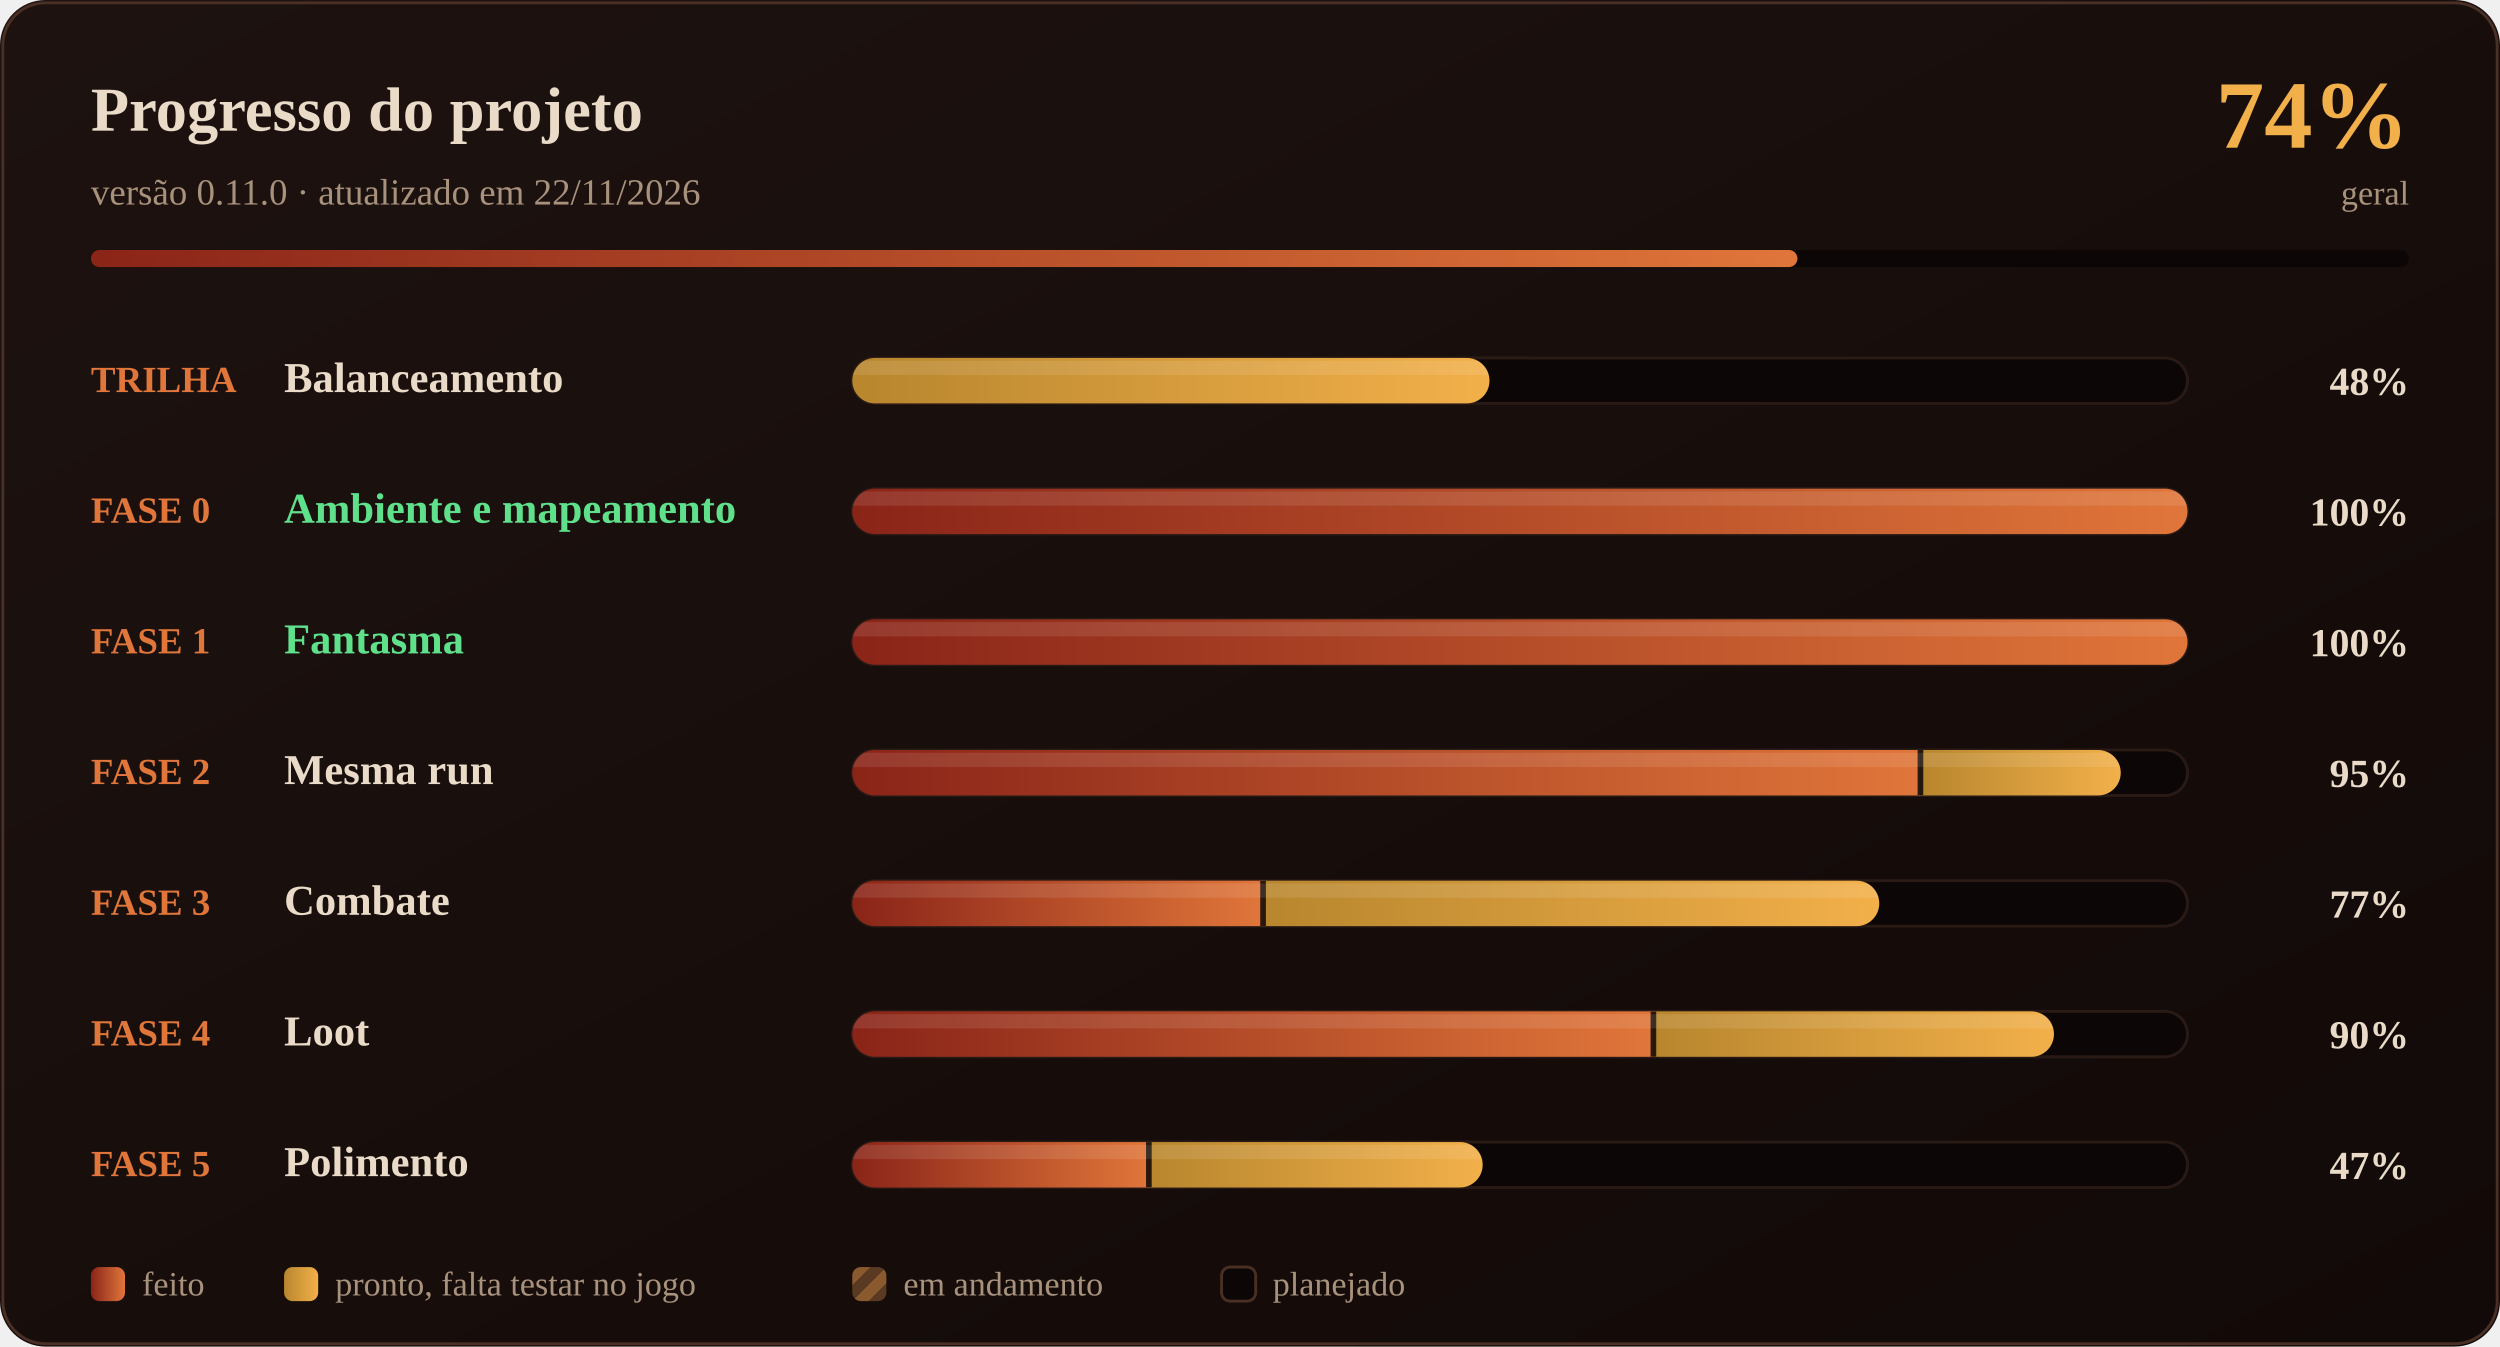
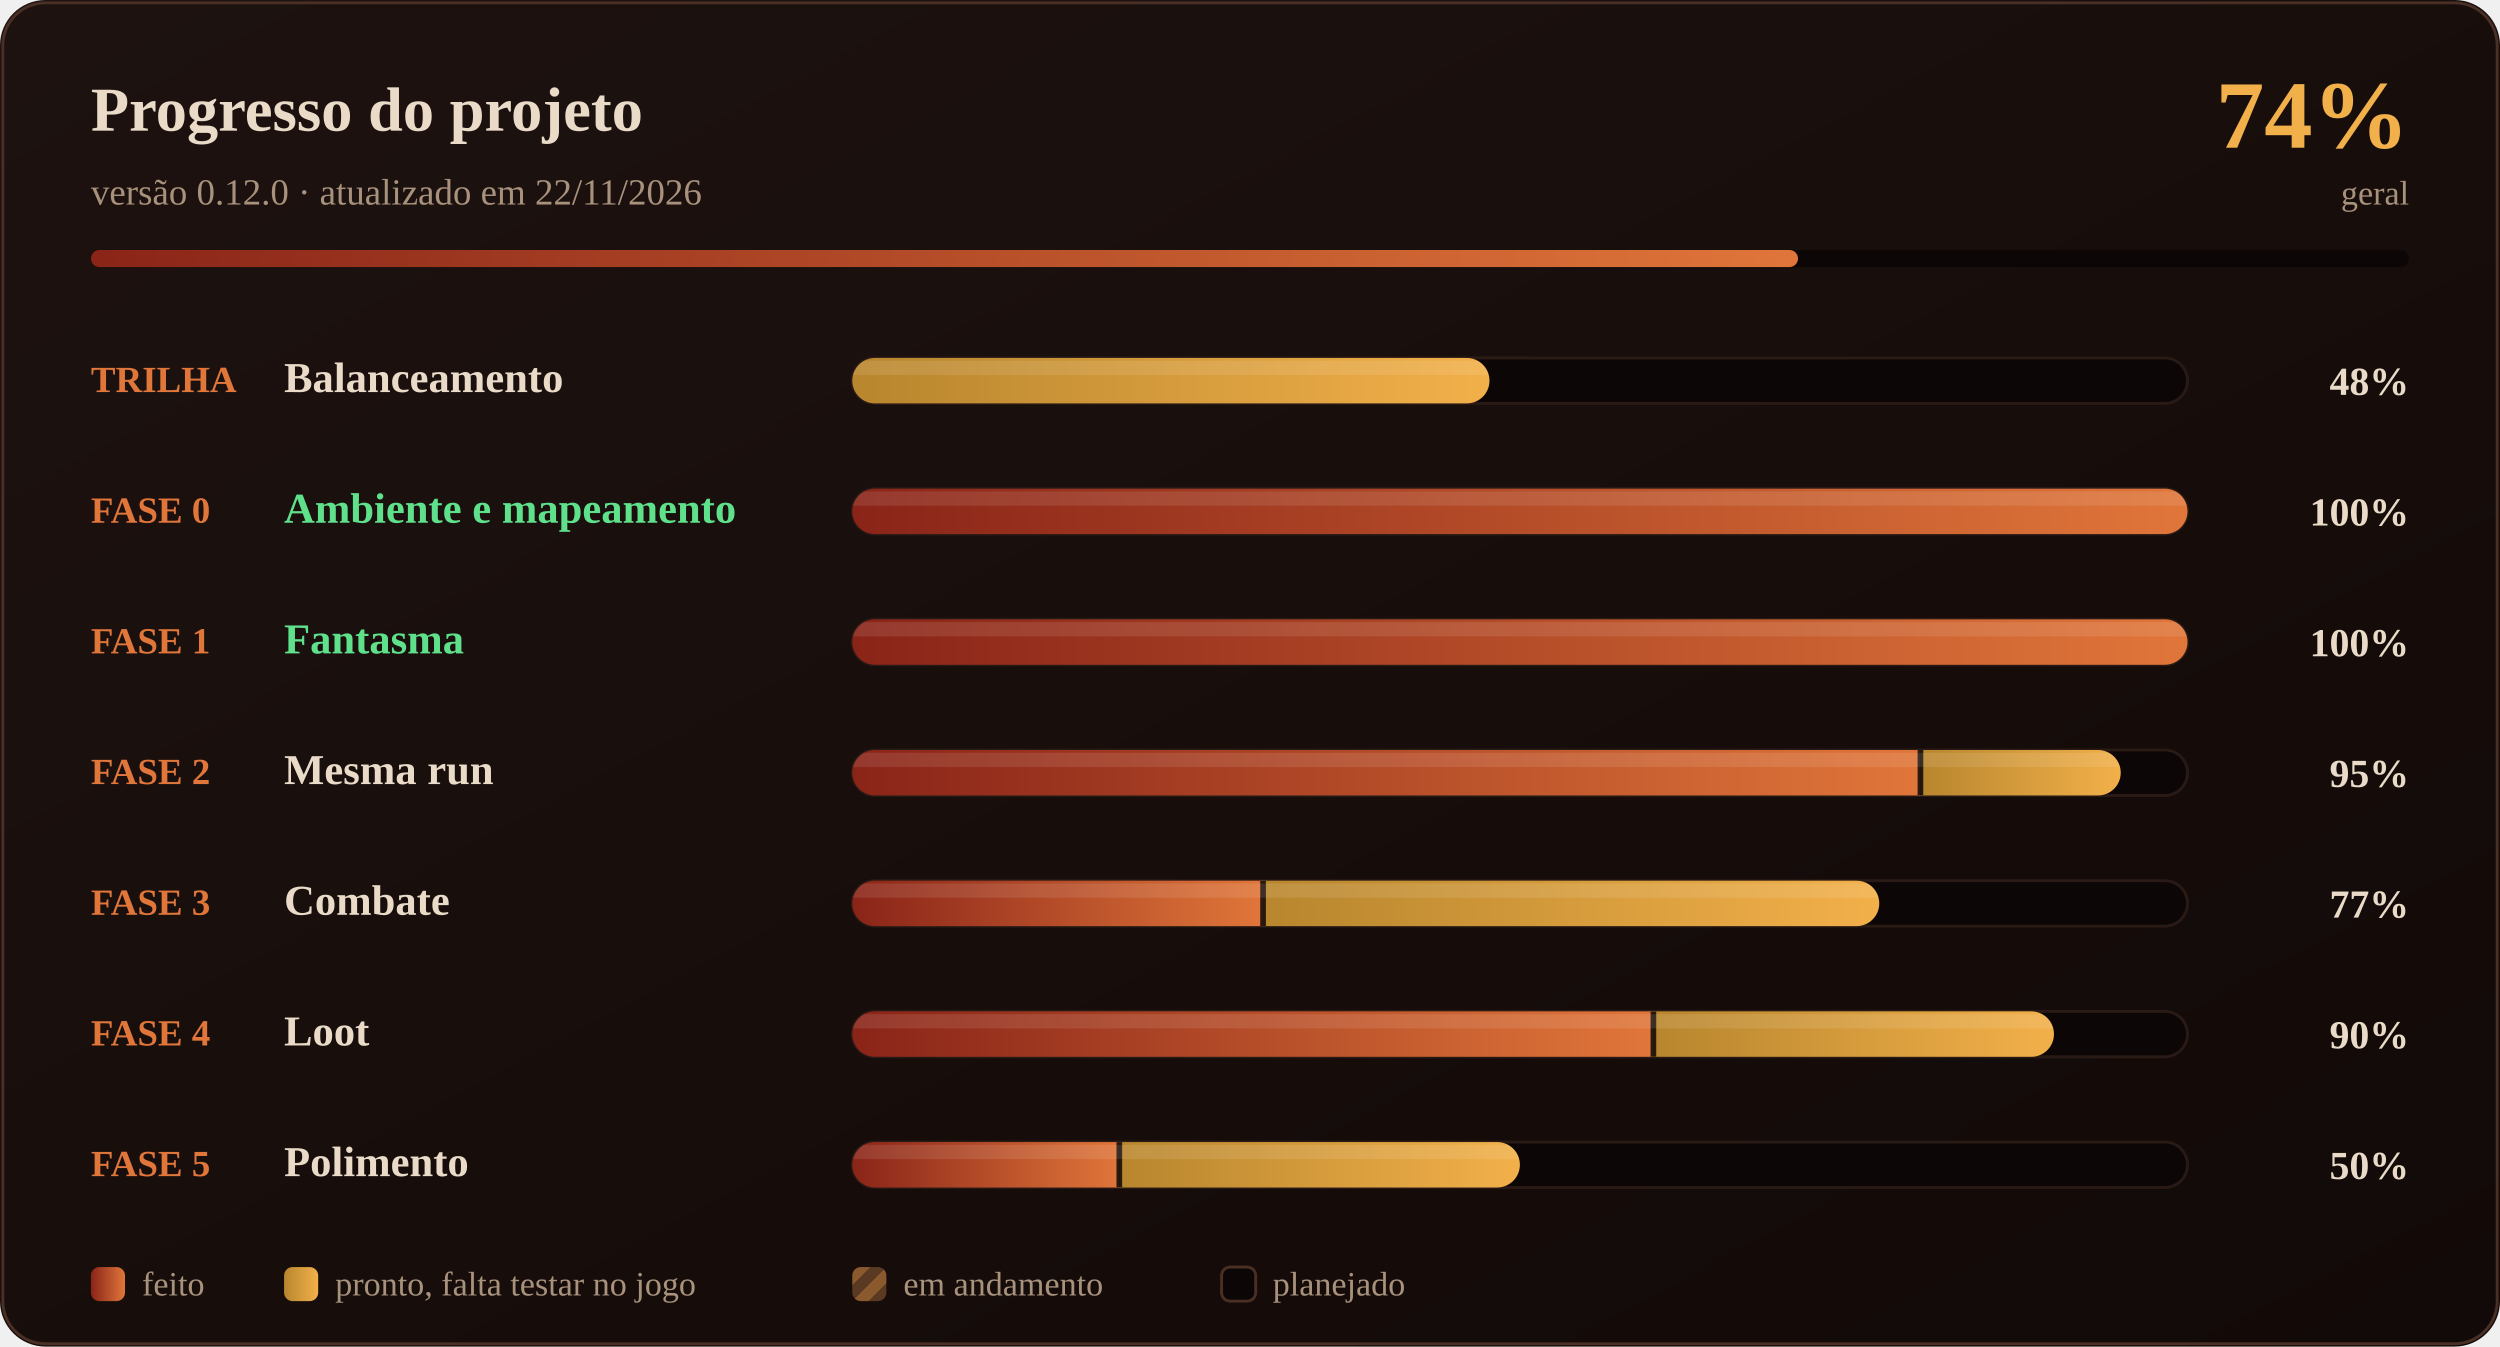
<svg xmlns="http://www.w3.org/2000/svg" width="880" height="474" viewBox="0 0 880 474" font-family="Georgia, 'Times New Roman', serif">
  <defs>
    <linearGradient id="fundo" x1="0" y1="0" x2="1" y2="1">
      <stop offset="0" stop-color="#1d1210" />
      <stop offset="1" stop-color="#120a08" />
    </linearGradient>
    <linearGradient id="fogo" x1="0" y1="0" x2="1" y2="0">
      <stop offset="0" stop-color="#8a2418" />
      <stop offset="1" stop-color="#e0763a" />
    </linearGradient>
    <linearGradient id="teste" x1="0" y1="0" x2="1" y2="0">
      <stop offset="0" stop-color="#b8862e" />
      <stop offset="1" stop-color="#f2b04a" />
    </linearGradient>
    <pattern id="andamento" width="8" height="8" patternUnits="userSpaceOnUse" patternTransform="rotate(45)">
      <rect width="8" height="8" fill="#5a3a22" />
      <rect width="4" height="8" fill="#8a5a2e" />
    </pattern>
  </defs>
  <rect width="880" height="474" rx="16" fill="url(#fundo)" />
  <rect x="1" y="1" width="878" height="472" rx="15" fill="none" stroke="#4a2f25" />
  <text x="32" y="46" fill="#eadbc8" font-size="22" font-weight="700">Progresso do projeto</text>
-   <text x="32" y="72" fill="#a8927c" font-size="13">versão 0.11.0 · atualizado em 22/11/2026</text>
+   <text x="32" y="72" fill="#a8927c" font-size="13">versão 0.12.0 · atualizado em 22/11/2026</text>
  <text x="848" y="52" fill="#f2b04a" font-size="34" font-weight="800" text-anchor="end">74%</text>
  <text x="848" y="72" fill="#a8927c" font-size="12" text-anchor="end">geral</text>
  <rect x="32" y="88" width="816" height="6" rx="3" fill="#0c0706" />
-   <rect x="32" y="88" width="600.7" height="6" rx="3" fill="url(#fogo)" />
+   <rect x="32" y="88" width="600.9" height="6" rx="3" fill="url(#fogo)" />
  <text x="32" y="138" fill="#e0763a" font-size="13" font-weight="700">TRILHA</text>
  <text x="100" y="138" fill="#eadbc8" font-size="15" font-weight="600">Balanceamento</text>
  <rect x="300" y="126" width="470" height="16" rx="8" fill="#0c0706" stroke="#2a1a15" />
  <clipPath id="barra0">
    <rect x="300" y="126" width="224.3" height="16" rx="8" />
  </clipPath>
  <g clip-path="url(#barra0)">
    <rect x="300.0" y="126" width="224.3" height="16" fill="url(#teste)" />
    <rect x="300" y="127" width="224.3" height="5" fill="#fff" opacity="0.10" />
  </g>
  <text x="848" y="139" fill="#eadbc8" font-size="14" font-weight="700" text-anchor="end">48%</text>
  <text x="32" y="184" fill="#e0763a" font-size="13" font-weight="700">FASE 0</text>
  <text x="100" y="184" fill="#5fe08a" font-size="15" font-weight="600">Ambiente e mapeamento</text>
  <rect x="300" y="172" width="470" height="16" rx="8" fill="#0c0706" stroke="#2a1a15" />
  <clipPath id="barra1">
    <rect x="300" y="172" width="470.0" height="16" rx="8" />
  </clipPath>
  <g clip-path="url(#barra1)">
    <rect x="300.0" y="172" width="470.0" height="16" fill="url(#fogo)" />
    <rect x="300" y="173" width="470.0" height="5" fill="#fff" opacity="0.10" />
  </g>
  <text x="848" y="185" fill="#eadbc8" font-size="14" font-weight="700" text-anchor="end">100%</text>
  <text x="32" y="230" fill="#e0763a" font-size="13" font-weight="700">FASE 1</text>
  <text x="100" y="230" fill="#5fe08a" font-size="15" font-weight="600">Fantasma</text>
  <rect x="300" y="218" width="470" height="16" rx="8" fill="#0c0706" stroke="#2a1a15" />
  <clipPath id="barra2">
    <rect x="300" y="218" width="470.0" height="16" rx="8" />
  </clipPath>
  <g clip-path="url(#barra2)">
    <rect x="300.0" y="218" width="470.0" height="16" fill="url(#fogo)" />
    <rect x="300" y="219" width="470.0" height="5" fill="#fff" opacity="0.10" />
  </g>
  <text x="848" y="231" fill="#eadbc8" font-size="14" font-weight="700" text-anchor="end">100%</text>
  <text x="32" y="276" fill="#e0763a" font-size="13" font-weight="700">FASE 2</text>
  <text x="100" y="276" fill="#eadbc8" font-size="15" font-weight="600">Mesma run</text>
  <rect x="300" y="264" width="470" height="16" rx="8" fill="#0c0706" stroke="#2a1a15" />
  <clipPath id="barra3">
    <rect x="300" y="264" width="446.5" height="16" rx="8" />
  </clipPath>
  <g clip-path="url(#barra3)">
    <rect x="300.0" y="264" width="376.0" height="16" fill="url(#fogo)" />
    <rect x="676.0" y="264" width="70.5" height="16" fill="url(#teste)" />
    <rect x="675.0" y="264" width="2" height="16" fill="#0c0706" opacity="0.85" />
    <rect x="300" y="265" width="446.5" height="5" fill="#fff" opacity="0.10" />
  </g>
  <text x="848" y="277" fill="#eadbc8" font-size="14" font-weight="700" text-anchor="end">95%</text>
  <text x="32" y="322" fill="#e0763a" font-size="13" font-weight="700">FASE 3</text>
  <text x="100" y="322" fill="#eadbc8" font-size="15" font-weight="600">Combate</text>
  <rect x="300" y="310" width="470" height="16" rx="8" fill="#0c0706" stroke="#2a1a15" />
  <clipPath id="barra4">
    <rect x="300" y="310" width="361.5" height="16" rx="8" />
  </clipPath>
  <g clip-path="url(#barra4)">
    <rect x="300.0" y="310" width="144.6" height="16" fill="url(#fogo)" />
    <rect x="444.6" y="310" width="216.9" height="16" fill="url(#teste)" />
    <rect x="443.6" y="310" width="2" height="16" fill="#0c0706" opacity="0.85" />
    <rect x="300" y="311" width="361.5" height="5" fill="#fff" opacity="0.10" />
  </g>
  <text x="848" y="323" fill="#eadbc8" font-size="14" font-weight="700" text-anchor="end">77%</text>
  <text x="32" y="368" fill="#e0763a" font-size="13" font-weight="700">FASE 4</text>
  <text x="100" y="368" fill="#eadbc8" font-size="15" font-weight="600">Loot</text>
  <rect x="300" y="356" width="470" height="16" rx="8" fill="#0c0706" stroke="#2a1a15" />
  <clipPath id="barra5">
    <rect x="300" y="356" width="423.0" height="16" rx="8" />
  </clipPath>
  <g clip-path="url(#barra5)">
    <rect x="300.0" y="356" width="282.0" height="16" fill="url(#fogo)" />
    <rect x="582.0" y="356" width="141.0" height="16" fill="url(#teste)" />
    <rect x="581.0" y="356" width="2" height="16" fill="#0c0706" opacity="0.85" />
    <rect x="300" y="357" width="423.0" height="5" fill="#fff" opacity="0.10" />
  </g>
  <text x="848" y="369" fill="#eadbc8" font-size="14" font-weight="700" text-anchor="end">90%</text>
  <text x="32" y="414" fill="#e0763a" font-size="13" font-weight="700">FASE 5</text>
  <text x="100" y="414" fill="#eadbc8" font-size="15" font-weight="600">Polimento</text>
  <rect x="300" y="402" width="470" height="16" rx="8" fill="#0c0706" stroke="#2a1a15" />
  <clipPath id="barra6">
-     <rect x="300" y="402" width="221.9" height="16" rx="8" />
+     <rect x="300" y="402" width="235.0" height="16" rx="8" />
  </clipPath>
  <g clip-path="url(#barra6)">
-     <rect x="300.0" y="402" width="104.4" height="16" fill="url(#fogo)" />
-     <rect x="404.4" y="402" width="117.5" height="16" fill="url(#teste)" />
-     <rect x="403.4" y="402" width="2" height="16" fill="#0c0706" opacity="0.85" />
-     <rect x="300" y="403" width="221.9" height="5" fill="#fff" opacity="0.10" />
+     <rect x="300.0" y="402" width="94.0" height="16" fill="url(#fogo)" />
+     <rect x="394.0" y="402" width="141.0" height="16" fill="url(#teste)" />
+     <rect x="393.0" y="402" width="2" height="16" fill="#0c0706" opacity="0.85" />
+     <rect x="300" y="403" width="235.0" height="5" fill="#fff" opacity="0.10" />
  </g>
-   <text x="848" y="415" fill="#eadbc8" font-size="14" font-weight="700" text-anchor="end">47%</text>
+   <text x="848" y="415" fill="#eadbc8" font-size="14" font-weight="700" text-anchor="end">50%</text>
  <rect x="32" y="446" width="12" height="12" rx="3" fill="url(#fogo)" />
  <text x="50" y="456" fill="#a8927c" font-size="12">feito</text>
  <rect x="100" y="446" width="12" height="12" rx="3" fill="url(#teste)" />
  <text x="118" y="456" fill="#a8927c" font-size="12">pronto, falta testar no jogo</text>
  <rect x="300" y="446" width="12" height="12" rx="3" fill="url(#andamento)" />
  <text x="318" y="456" fill="#a8927c" font-size="12">em andamento</text>
  <rect x="430" y="446" width="12" height="12" rx="3" fill="#0c0706" stroke="#4a2f25" />
  <text x="448" y="456" fill="#a8927c" font-size="12">planejado</text>
</svg>
